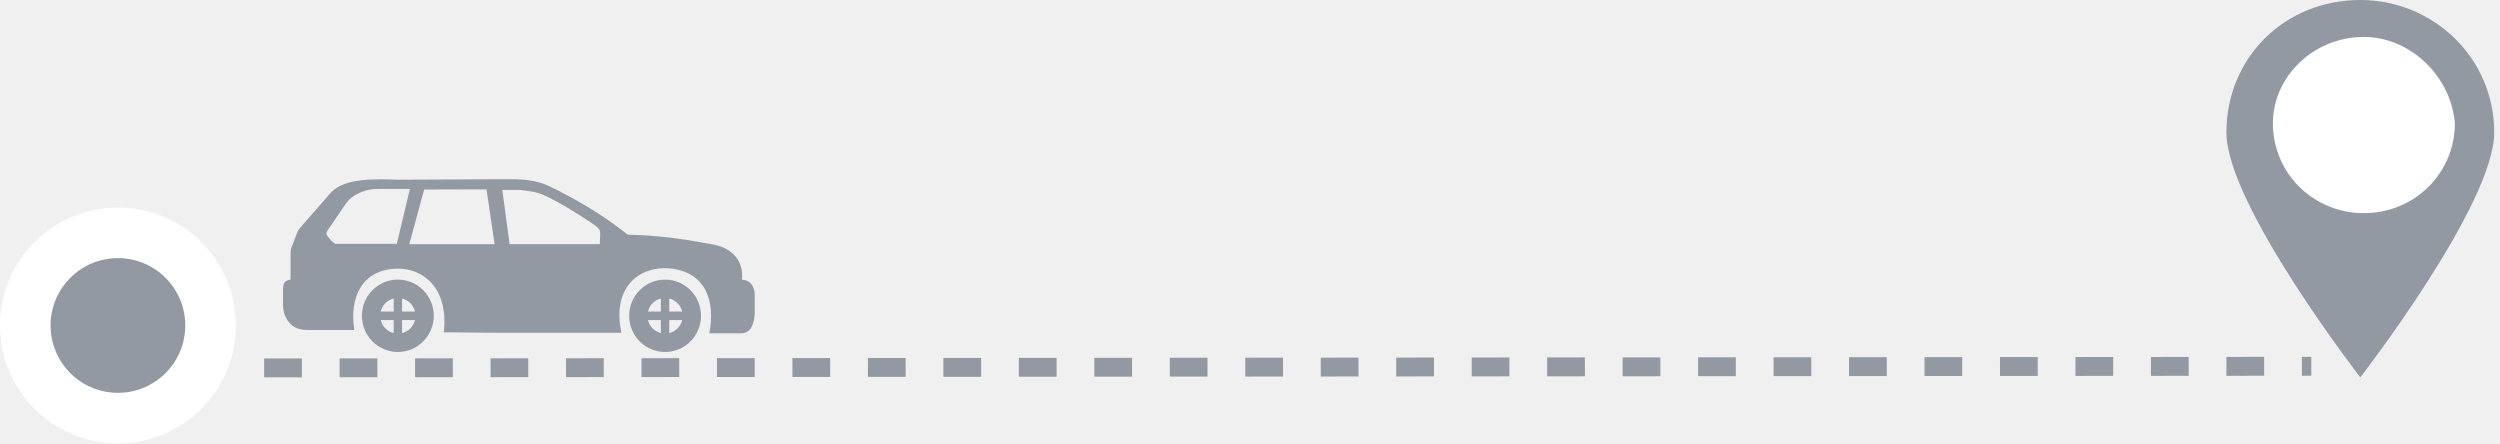
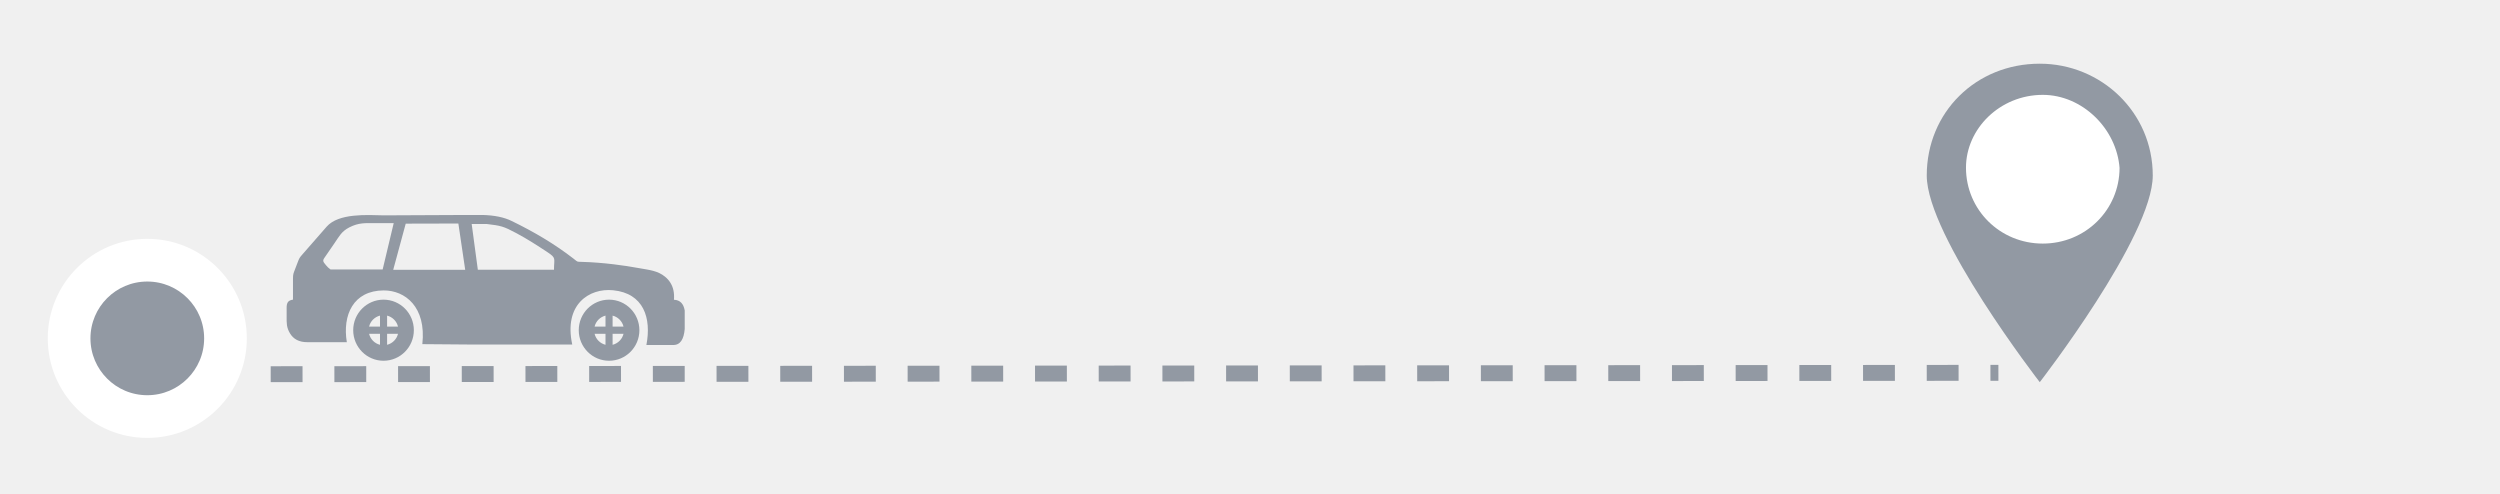
- <svg xmlns="http://www.w3.org/2000/svg" width="265" height="47" viewBox="0 0 265 47" fill="none">
-   <g clip-path="url(#clip0_144_249)">
-     <path d="M12.5 47C19.404 47 25 41.404 25 34.5C25 27.596 19.404 22 12.5 22C5.596 22 0 27.596 0 34.5C0 41.404 5.596 47 12.5 47Z" fill="white" />
-     <path d="M20.14 34.5C20.14 38.719 16.719 42.139 12.5 42.139C8.281 42.139 4.86 38.719 4.86 34.5C4.86 30.281 8.281 26.86 12.5 26.86C16.719 26.86 20.14 30.281 20.14 34.5Z" fill="#9299A3" stroke="white" />
+ <svg xmlns="http://www.w3.org/2000/svg" width="314" height="62" viewBox="0 0 314 62" fill="none">
+   <g clip-path="url(#clip0_229_369)">
+     <path d="M18.5 55C25.404 55 31 49.404 31 42.5C31 35.596 25.404 30 18.5 30C11.596 30 6 35.596 6 42.5C6 49.404 11.596 55 18.5 55Z" fill="white" />
+     <path d="M26.14 42.5C26.14 46.719 22.719 50.139 18.5 50.139C14.281 50.139 10.861 46.719 10.861 42.5C10.861 38.281 14.281 34.861 18.5 34.861C22.719 34.861 26.14 38.281 26.14 42.5Z" fill="#9299A3" stroke="white" />
  </g>
-   <g clip-path="url(#clip1_144_249)">
-     <path d="M236 14.046C236 21.679 250.194 40 250.194 40C250.194 40 264.387 21.679 264.387 14.046C264.387 6.107 257.907 0 250.194 0C242.171 0 236 6.107 236 14.046Z" fill="#9299A3" />
-     <path d="M250.572 23.094C244.929 23.094 240.427 18.631 240.427 13.06C240.427 7.891 244.917 3.416 250.572 3.416C255.808 3.416 260.332 7.868 260.717 13.078C260.708 18.641 256.209 23.094 250.572 23.094Z" fill="white" stroke="#9299A3" />
+   <g clip-path="url(#clip1_229_369)">
+     <path d="M242 22.046C242 29.679 256.194 48 256.194 48C256.194 48 270.387 29.679 270.387 22.046C270.387 14.107 263.907 8 256.194 8C248.171 8 242 14.107 242 22.046Z" fill="#9299A3" />
+     <path d="M256.572 31.094C250.929 31.094 246.427 26.631 246.427 21.06C246.427 15.891 250.917 11.415 256.572 11.415C261.808 11.415 266.332 15.868 266.717 21.078C266.708 26.641 262.209 31.094 256.572 31.094Z" fill="white" stroke="#9299A3" />
  </g>
-   <line x1="27.999" y1="39" x2="244.999" y2="38.826" stroke="#9299A3" stroke-width="2" stroke-dasharray="4 4" />
-   <path fill-rule="evenodd" clip-rule="evenodd" d="M47.046 35.224L52.657 35.269H65.873C64.782 30.219 68.025 28.161 71.004 28.456C74.837 28.833 75.846 31.932 75.186 35.33H78.503C79.451 35.371 79.89 34.609 80 33.326V30.998C79.858 30.182 79.451 29.682 78.649 29.649C78.718 28.801 78.564 28.079 78.189 27.493C78.018 27.218 77.795 26.973 77.53 26.755C76.598 25.993 75.549 25.911 74.405 25.702C73.294 25.497 72.184 25.329 71.073 25.194C69.73 25.034 68.387 24.927 67.045 24.89C66.422 24.874 66.573 24.907 66.08 24.521C63.663 22.64 61.031 21.099 58.272 19.758C57.308 19.279 56.075 19.041 54.63 19H52.661L42.212 19.049C40.096 19 36.528 18.754 35.026 20.471L32.028 23.902C31.617 24.374 31.6 24.39 31.377 24.98L31.063 25.8C30.848 26.374 30.799 26.411 30.799 27.022V29.633C30.201 29.731 29.981 29.977 30.001 30.752V31.776C30.001 32.592 29.977 33.121 30.42 33.867C30.86 34.601 31.576 34.982 32.601 34.978H37.561C36.996 31.572 38.367 28.489 42.196 28.477C44.865 28.469 47.563 30.53 47.046 35.224ZM70.052 31.641V33.023H68.68C68.843 32.342 69.376 31.809 70.052 31.641ZM68.68 33.924H70.052V35.306C69.376 35.138 68.843 34.605 68.68 33.924ZM70.943 35.306V33.924H72.314C72.151 34.605 71.618 35.138 70.943 35.306ZM72.314 33.023H70.943V31.641C71.618 31.809 72.151 32.342 72.314 33.023ZM41.728 31.641V33.023H40.357C40.519 32.342 41.052 31.809 41.728 31.641ZM40.357 33.924H41.728V35.306C41.052 35.138 40.519 34.605 40.357 33.924ZM42.619 35.306V33.924H43.99C43.827 34.605 43.294 35.138 42.619 35.306ZM43.99 33.023H42.619V31.641C43.294 31.809 43.827 32.342 43.99 33.023ZM63.582 25.878H54.016L53.243 20.131H55.102C56.913 20.345 57.206 20.406 58.854 21.283C60.209 22.009 61.446 22.804 62.76 23.673C63.907 24.431 63.582 24.435 63.582 25.878ZM51.571 20.074L52.429 25.886H43.388L44.959 20.09L51.571 20.074ZM43.449 20.029L42.062 25.841H35.511C35.295 25.689 35.104 25.513 34.941 25.308C34.607 24.89 34.473 24.775 34.754 24.374L36.003 22.558C36.601 21.689 36.89 21.066 37.867 20.562C39.067 19.947 39.868 20.025 41.15 20.025H43.449V20.029ZM42.171 29.637C40.068 29.637 38.363 31.354 38.363 33.473C38.363 35.593 40.068 37.31 42.171 37.31C44.275 37.31 45.98 35.593 45.98 33.473C45.98 31.354 44.275 29.637 42.171 29.637ZM70.499 29.637C68.395 29.637 66.691 31.354 66.691 33.473C66.691 35.593 68.395 37.31 70.499 37.31C72.603 37.31 74.308 35.593 74.308 33.473C74.303 31.354 72.599 29.637 70.499 29.637Z" fill="#9299A3" />
+   <line x1="33.999" y1="47" x2="250.999" y2="46.826" stroke="#9299A3" stroke-width="2" stroke-dasharray="4 4" />
+   <path fill-rule="evenodd" clip-rule="evenodd" d="M53.046 43.224L58.657 43.269H71.873C70.782 38.219 74.025 36.161 77.004 36.456C80.837 36.833 81.846 39.932 81.186 43.33H84.503C85.451 43.371 85.89 42.609 86 41.326V38.998C85.858 38.182 85.451 37.682 84.649 37.649C84.718 36.801 84.564 36.079 84.189 35.493C84.018 35.218 83.795 34.972 83.53 34.755C82.598 33.993 81.549 33.911 80.405 33.702C79.294 33.497 78.184 33.329 77.073 33.194C75.73 33.034 74.387 32.927 73.045 32.89C72.422 32.874 72.573 32.907 72.08 32.521C69.663 30.64 67.031 29.099 64.272 27.758C63.308 27.279 62.075 27.041 60.63 27H58.661L48.212 27.049C46.096 27 42.528 26.754 41.026 28.471L38.028 31.902C37.617 32.374 37.6 32.39 37.377 32.98L37.063 33.8C36.848 34.374 36.799 34.411 36.799 35.022V37.633C36.201 37.731 35.981 37.977 36.001 38.752V39.776C36.001 40.592 35.977 41.121 36.42 41.867C36.86 42.601 37.576 42.982 38.601 42.978H43.561C42.996 39.572 44.367 36.489 48.196 36.477C50.865 36.469 53.563 38.53 53.046 43.224ZM76.052 39.641V41.023H74.68C74.843 40.342 75.376 39.809 76.052 39.641ZM74.68 41.924H76.052V43.306C75.376 43.138 74.843 42.605 74.68 41.924ZM76.943 43.306V41.924H78.314C78.151 42.605 77.618 43.138 76.943 43.306ZM78.314 41.023H76.943V39.641C77.618 39.809 78.151 40.342 78.314 41.023ZM47.728 39.641V41.023H46.357C46.519 40.342 47.052 39.809 47.728 39.641ZM46.357 41.924H47.728V43.306C47.052 43.138 46.519 42.605 46.357 41.924ZM48.619 43.306V41.924H49.99C49.827 42.605 49.294 43.138 48.619 43.306ZM49.99 41.023H48.619V39.641C49.294 39.809 49.827 40.342 49.99 41.023ZM69.582 33.878H60.016L59.243 28.131H61.102C62.913 28.345 63.206 28.406 64.854 29.283C66.209 30.009 67.446 30.804 68.76 31.673C69.907 32.431 69.582 32.435 69.582 33.878ZM57.571 28.074L58.429 33.886H49.388L50.959 28.09L57.571 28.074ZM49.449 28.029L48.062 33.841H41.511C41.295 33.69 41.104 33.513 40.941 33.308C40.607 32.89 40.473 32.775 40.754 32.374L42.003 30.558C42.601 29.689 42.89 29.066 43.867 28.562C45.067 27.947 45.868 28.025 47.15 28.025H49.449V28.029ZM48.171 37.637C46.068 37.637 44.363 39.354 44.363 41.473C44.363 43.593 46.068 45.31 48.171 45.31C50.275 45.31 51.98 43.593 51.98 41.473C51.98 39.354 50.275 37.637 48.171 37.637ZM76.499 37.637C74.395 37.637 72.691 39.354 72.691 41.473C72.691 43.593 74.395 45.31 76.499 45.31C78.603 45.31 80.308 43.593 80.308 41.473C80.303 39.354 78.599 37.637 76.499 37.637Z" fill="#9299A3" />
  <defs>
-     <clipPath id="clip0_144_249">
-       <rect width="25" height="25" fill="white" transform="translate(0 22)" />
+     <clipPath id="clip0_229_369">
+       <rect width="25" height="25" fill="white" transform="translate(6 30)" />
    </clipPath>
-     <clipPath id="clip1_144_249">
-       <rect width="28.387" height="40" fill="white" transform="translate(236)" />
+     <clipPath id="clip1_229_369">
+       <rect width="28.387" height="40" fill="white" transform="translate(242 8)" />
    </clipPath>
  </defs>
</svg>
